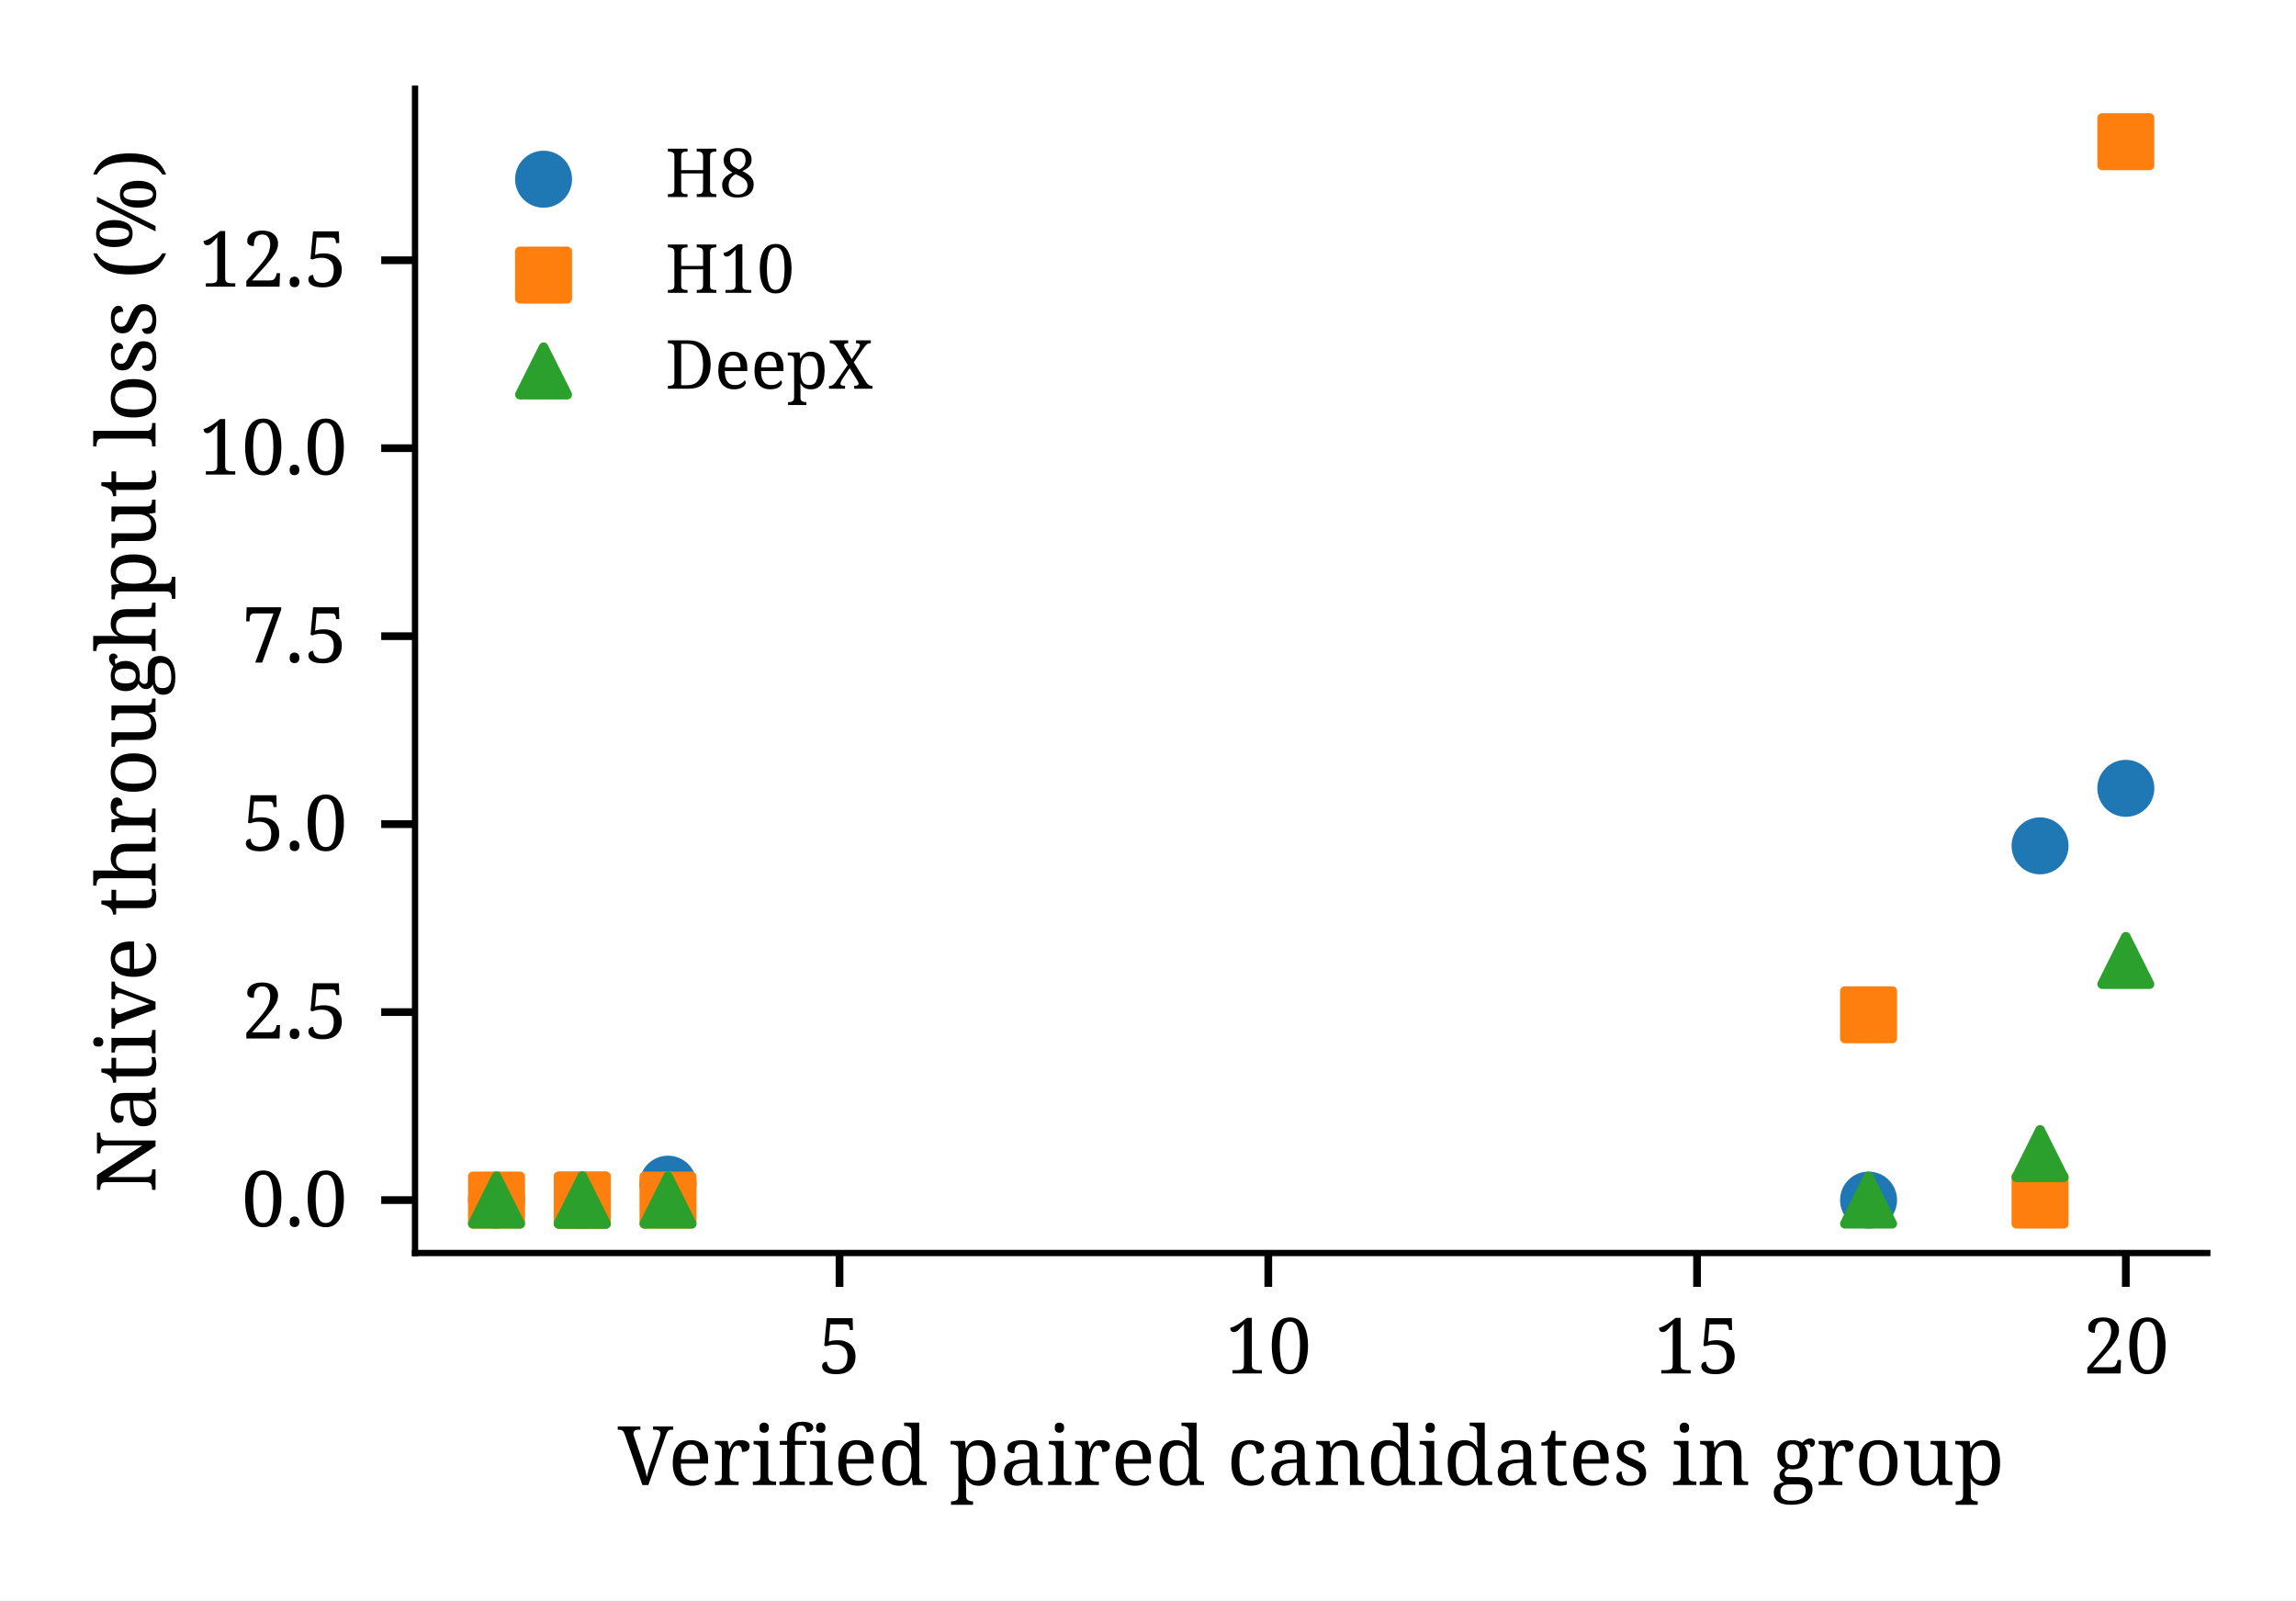
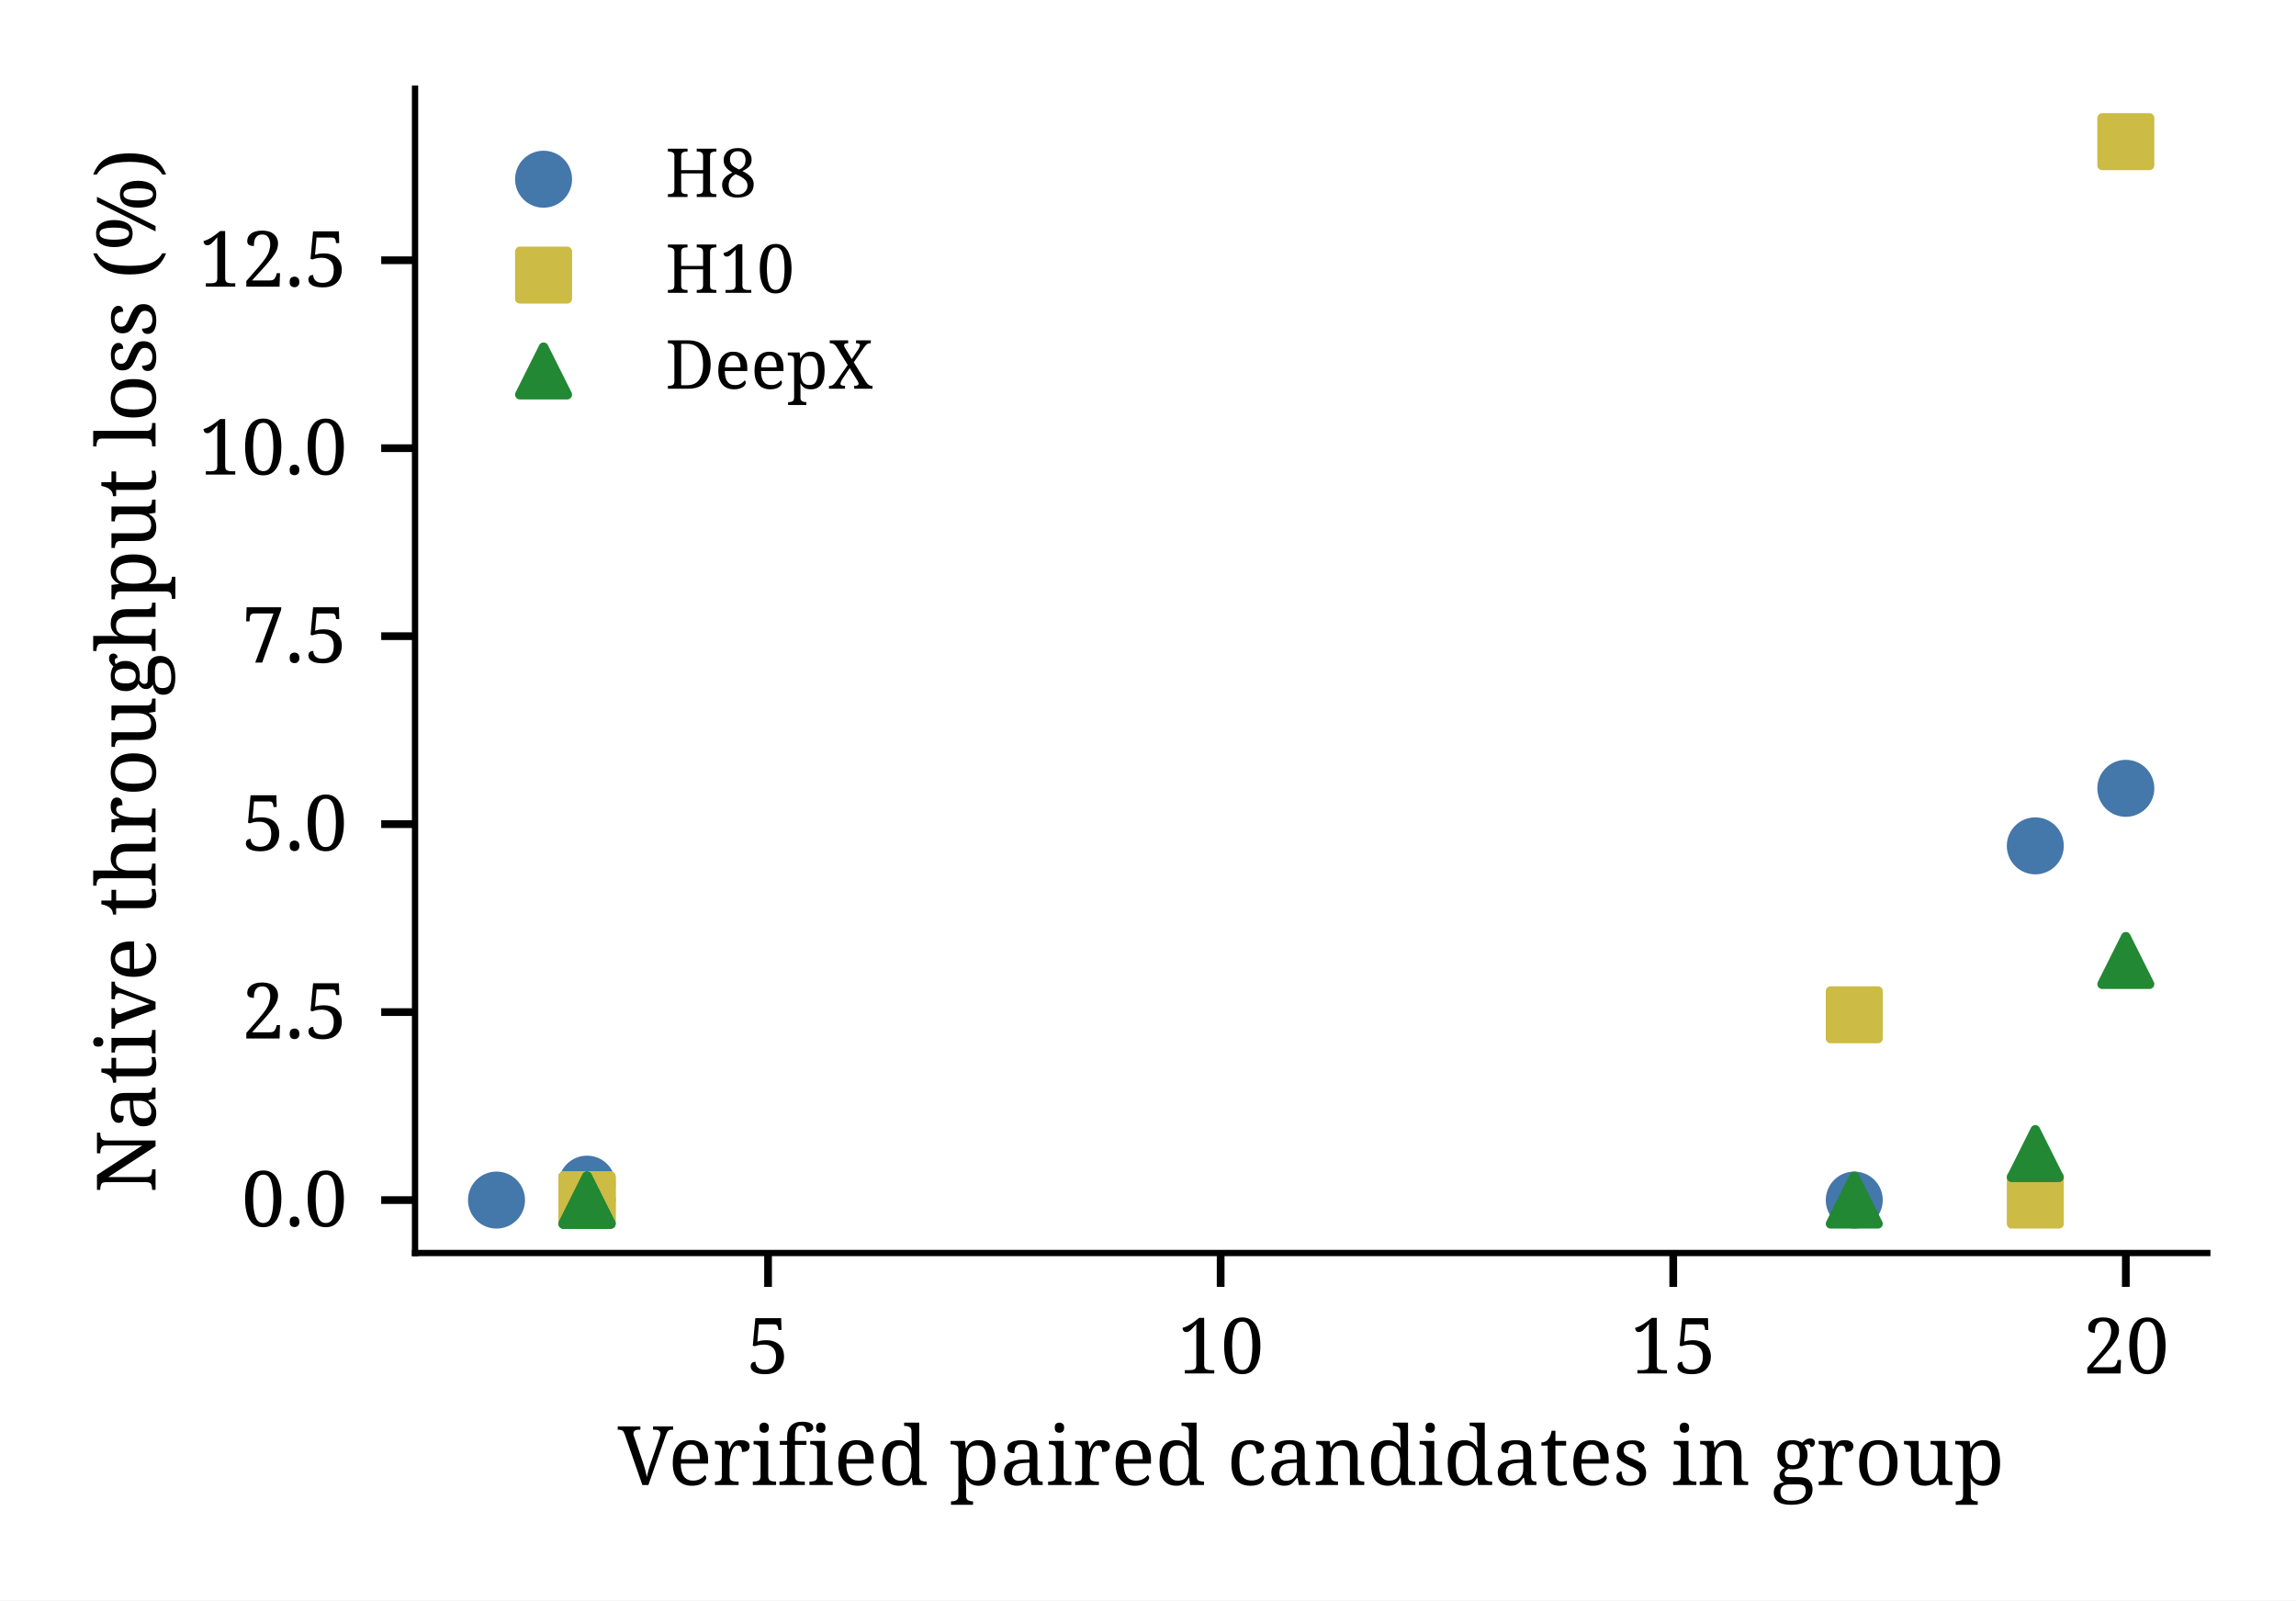
<svg xmlns="http://www.w3.org/2000/svg" xmlns:xlink="http://www.w3.org/1999/xlink" width="237.6pt" height="165.6pt" viewBox="0 0 237.6 165.6" version="1.1">
  <defs>
    <style type="text/css">*{stroke-linejoin: round; stroke-linecap: butt}</style>
  </defs>
  <g id="figure_1">
    <g id="patch_1">
      <path d="M 0 165.6  L 237.6 165.6  L 237.6 0  L 0 0  z " style="fill: #ffffff" />
    </g>
    <g id="axes_1">
      <g id="patch_2">
        <path d="M 42.95 129.648  L 228.42 129.648  L 228.42 9.18  L 42.95 9.18  z " style="fill: #ffffff" />
      </g>
      <g id="matplotlib.axis_1">
        <g id="xtick_1">
          <g id="line2d_1">
            <defs>
              <path id="m5aab3f3cba" d="M 0 0  L 0 3.5  " style="stroke: #000000; stroke-width: 0.8" />
            </defs>
            <g>
-               <use xlink:href="#m5aab3f3cba" x="86.877" y="129.648" style="stroke: #000000; stroke-width: 0.8" />
+               <use xlink:href="#m5aab3f3cba" x="79.482" y="129.648" style="stroke: #000000; stroke-width: 0.8" />
            </g>
          </g>
          <g id="text_1">
-             <text style="font-size: 8px; font-family: 'STIXGeneral', serif; text-anchor: middle" x="86.877" y="142.111" transform="rotate(-0 86.87711 142.1113)">5</text>
+             <text style="font-size: 8px; font-family: 'STIXGeneral', serif; text-anchor: middle" x="79.482" y="142.111" transform="rotate(-0 79.48197 142.1113)">5</text>
          </g>
        </g>
        <g id="xtick_2">
          <g id="line2d_2">
            <g>
-               <use xlink:href="#m5aab3f3cba" x="131.248" y="129.648" style="stroke: #000000; stroke-width: 0.8" />
+               <use xlink:href="#m5aab3f3cba" x="126.318" y="129.648" style="stroke: #000000; stroke-width: 0.8" />
            </g>
          </g>
          <g id="text_2">
-             <text style="font-size: 8px; font-family: 'STIXGeneral', serif; text-anchor: middle" x="131.248" y="142.111" transform="rotate(-0 131.2479 142.1113)">10</text>
+             <text style="font-size: 8px; font-family: 'STIXGeneral', serif; text-anchor: middle" x="126.318" y="142.111" transform="rotate(-0 126.3178 142.1113)">10</text>
          </g>
        </g>
        <g id="xtick_3">
          <g id="line2d_3">
            <g>
-               <use xlink:href="#m5aab3f3cba" x="175.619" y="129.648" style="stroke: #000000; stroke-width: 0.8" />
+               <use xlink:href="#m5aab3f3cba" x="173.154" y="129.648" style="stroke: #000000; stroke-width: 0.8" />
            </g>
          </g>
          <g id="text_3">
-             <text style="font-size: 8px; font-family: 'STIXGeneral', serif; text-anchor: middle" x="175.619" y="142.111" transform="rotate(-0 175.6187 142.1113)">15</text>
+             <text style="font-size: 8px; font-family: 'STIXGeneral', serif; text-anchor: middle" x="173.154" y="142.111" transform="rotate(-0 173.1537 142.1113)">15</text>
          </g>
        </g>
        <g id="xtick_4">
          <g id="line2d_4">
            <g>
              <use xlink:href="#m5aab3f3cba" x="219.99" y="129.648" style="stroke: #000000; stroke-width: 0.8" />
            </g>
          </g>
          <g id="text_4">
            <text style="font-size: 8px; font-family: 'STIXGeneral', serif; text-anchor: middle" x="219.99" y="142.111" transform="rotate(-0 219.9895 142.1113)">20</text>
          </g>
        </g>
        <g id="text_5">
          <text style="font-size: 8.5px; font-family: 'STIXGeneral', serif; text-anchor: middle" x="135.685" y="153.653" transform="rotate(-0 135.685 153.6527)">Verified paired candidates in group</text>
        </g>
      </g>
      <g id="matplotlib.axis_2">
        <g id="ytick_1">
          <g id="line2d_5">
            <defs>
              <path id="m6e11c9a4c9" d="M 0 0  L -3.5 0  " style="stroke: #000000; stroke-width: 0.8" />
            </defs>
            <g>
              <use xlink:href="#m6e11c9a4c9" x="42.95" y="124.172" style="stroke: #000000; stroke-width: 0.8" />
            </g>
          </g>
          <g id="text_6">
            <text style="font-size: 8px; font-family: 'STIXGeneral', serif; text-anchor: end" x="35.95" y="126.904" transform="rotate(-0 35.95 126.9036)">0.0</text>
          </g>
        </g>
        <g id="ytick_2">
          <g id="line2d_6">
            <g>
              <use xlink:href="#m6e11c9a4c9" x="42.95" y="104.722" style="stroke: #000000; stroke-width: 0.8" />
            </g>
          </g>
          <g id="text_7">
            <text style="font-size: 8px; font-family: 'STIXGeneral', serif; text-anchor: end" x="35.95" y="107.454" transform="rotate(-0 35.95 107.4543)">2.5</text>
          </g>
        </g>
        <g id="ytick_3">
          <g id="line2d_7">
            <g>
              <use xlink:href="#m6e11c9a4c9" x="42.95" y="85.273" style="stroke: #000000; stroke-width: 0.8" />
            </g>
          </g>
          <g id="text_8">
            <text style="font-size: 8px; font-family: 'STIXGeneral', serif; text-anchor: end" x="35.95" y="88.005" transform="rotate(-0 35.95 88.0051)">5.0</text>
          </g>
        </g>
        <g id="ytick_4">
          <g id="line2d_8">
            <g>
              <use xlink:href="#m6e11c9a4c9" x="42.95" y="65.824" style="stroke: #000000; stroke-width: 0.8" />
            </g>
          </g>
          <g id="text_9">
            <text style="font-size: 8px; font-family: 'STIXGeneral', serif; text-anchor: end" x="35.95" y="68.556" transform="rotate(-0 35.95 68.55586)">7.5</text>
          </g>
        </g>
        <g id="ytick_5">
          <g id="line2d_9">
            <g>
              <use xlink:href="#m6e11c9a4c9" x="42.95" y="46.375" style="stroke: #000000; stroke-width: 0.8" />
            </g>
          </g>
          <g id="text_10">
            <text style="font-size: 8px; font-family: 'STIXGeneral', serif; text-anchor: end" x="35.95" y="49.107" transform="rotate(-0 35.95 49.10662)">10.0</text>
          </g>
        </g>
        <g id="ytick_6">
          <g id="line2d_10">
            <g>
              <use xlink:href="#m6e11c9a4c9" x="42.95" y="26.926" style="stroke: #000000; stroke-width: 0.8" />
            </g>
          </g>
          <g id="text_11">
            <text style="font-size: 8px; font-family: 'STIXGeneral', serif; text-anchor: end" x="35.95" y="29.657" transform="rotate(-0 35.95 29.65738)">12.5</text>
          </g>
        </g>
        <g id="text_12">
          <text style="font-size: 8.5px; font-family: 'STIXGeneral', serif; text-anchor: middle" x="16.097" y="69.414" transform="rotate(-90 16.09727 69.41375)">Native throughput loss (%)</text>
        </g>
      </g>
      <g id="PathCollection_1">
        <defs>
-           <path id="mf24a91837c" d="M 0 2.449  C 0.65 2.449 1.273 2.191 1.732 1.732  C 2.191 1.273 2.449 0.65 2.449 0  C 2.449 -0.65 2.191 -1.273 1.732 -1.732  C 1.273 -2.191 0.65 -2.449 0 -2.449  C -0.65 -2.449 -1.273 -2.191 -1.732 -1.732  C -2.191 -1.273 -2.449 -0.65 -2.449 0  C -2.449 0.65 -2.191 1.273 -1.732 1.732  C -1.273 2.191 -0.65 2.449 0 2.449  z " style="stroke: #1f77b4" />
+           <path id="m725cce0bce" d="M 0 2.449  C 0.65 2.449 1.273 2.191 1.732 1.732  C 2.191 1.273 2.449 0.65 2.449 0  C 2.449 -0.65 2.191 -1.273 1.732 -1.732  C 1.273 -2.191 0.65 -2.449 0 -2.449  C -0.65 -2.449 -1.273 -2.191 -1.732 -1.732  C -2.191 -1.273 -2.449 -0.65 -2.449 0  C -2.449 0.65 -2.191 1.273 -1.732 1.732  C -1.273 2.191 -0.65 2.449 0 2.449  z " style="stroke: #4477aa" />
        </defs>
        <g clip-path="url(#p2e19a71e61)">
-           <use xlink:href="#mf24a91837c" x="193.367" y="124.172" style="fill: #1f77b4; stroke: #1f77b4" />
-           <use xlink:href="#mf24a91837c" x="219.99" y="81.568" style="fill: #1f77b4; stroke: #1f77b4" />
-           <use xlink:href="#mf24a91837c" x="211.115" y="87.521" style="fill: #1f77b4; stroke: #1f77b4" />
-           <use xlink:href="#mf24a91837c" x="60.255" y="124.172" style="fill: #1f77b4; stroke: #1f77b4" />
-           <use xlink:href="#mf24a91837c" x="69.129" y="122.525" style="fill: #1f77b4; stroke: #1f77b4" />
-           <use xlink:href="#mf24a91837c" x="60.255" y="124.172" style="fill: #1f77b4; stroke: #1f77b4" />
-           <use xlink:href="#mf24a91837c" x="51.38" y="124.172" style="fill: #1f77b4; stroke: #1f77b4" />
+           <use xlink:href="#m725cce0bce" x="191.888" y="124.172" style="fill: #4477aa; stroke: #4477aa" />
+           <use xlink:href="#m725cce0bce" x="219.99" y="81.568" style="fill: #4477aa; stroke: #4477aa" />
+           <use xlink:href="#m725cce0bce" x="210.622" y="87.521" style="fill: #4477aa; stroke: #4477aa" />
+           <use xlink:href="#m725cce0bce" x="60.748" y="124.172" style="fill: #4477aa; stroke: #4477aa" />
+           <use xlink:href="#m725cce0bce" x="60.748" y="122.525" style="fill: #4477aa; stroke: #4477aa" />
+           <use xlink:href="#m725cce0bce" x="60.748" y="124.172" style="fill: #4477aa; stroke: #4477aa" />
+           <use xlink:href="#m725cce0bce" x="51.38" y="124.172" style="fill: #4477aa; stroke: #4477aa" />
        </g>
      </g>
      <g id="PathCollection_2">
+         <path d="M 0 168.049  C 0.65 168.049 1.273 167.791 1.732 167.332  C 2.191 166.873 2.449 166.25 2.449 165.6  C 2.449 164.95 2.191 164.327 1.732 163.868  C 1.273 163.409 0.65 163.151 0 163.151  C -0.65 163.151 -1.273 163.409 -1.732 163.868  C -2.191 164.327 -2.449 164.95 -2.449 165.6  C -2.449 166.25 -2.191 166.873 -1.732 167.332  C -1.273 167.791 -0.65 168.049 0 168.049  " clip-path="url(#p2e19a71e61)" style="fill: none; stroke: #4477aa" />
+       </g>
+       <g id="PathCollection_3">
        <defs>
-           <path id="mb218f31bc5" d="M -2.449 2.449  L 2.449 2.449  L 2.449 -2.449  L -2.449 -2.449  z " style="stroke: #ff7f0e" />
+           <path id="m58dc96d6e2" d="M -2.449 2.449  L 2.449 2.449  L 2.449 -2.449  L -2.449 -2.449  z " style="stroke: #ccbb44" />
        </defs>
        <g clip-path="url(#p2e19a71e61)">
-           <use xlink:href="#mb218f31bc5" x="193.367" y="105" style="fill: #ff7f0e; stroke: #ff7f0e" />
-           <use xlink:href="#mb218f31bc5" x="219.99" y="14.656" style="fill: #ff7f0e; stroke: #ff7f0e" />
-           <use xlink:href="#mb218f31bc5" x="211.115" y="124.172" style="fill: #ff7f0e; stroke: #ff7f0e" />
-           <use xlink:href="#mb218f31bc5" x="60.255" y="124.172" style="fill: #ff7f0e; stroke: #ff7f0e" />
-           <use xlink:href="#mb218f31bc5" x="69.129" y="124.172" style="fill: #ff7f0e; stroke: #ff7f0e" />
-           <use xlink:href="#mb218f31bc5" x="60.255" y="124.172" style="fill: #ff7f0e; stroke: #ff7f0e" />
-           <use xlink:href="#mb218f31bc5" x="51.38" y="124.172" style="fill: #ff7f0e; stroke: #ff7f0e" />
-         </g>
-       </g>
-       <g id="PathCollection_3">
+           <use xlink:href="#m58dc96d6e2" x="191.888" y="105" style="fill: #ccbb44; stroke: #ccbb44" />
+           <use xlink:href="#m58dc96d6e2" x="219.99" y="14.656" style="fill: #ccbb44; stroke: #ccbb44" />
+           <use xlink:href="#m58dc96d6e2" x="210.622" y="124.172" style="fill: #ccbb44; stroke: #ccbb44" />
+           <use xlink:href="#m58dc96d6e2" x="60.748" y="124.172" style="fill: #ccbb44; stroke: #ccbb44" />
+           <use xlink:href="#m58dc96d6e2" x="60.748" y="124.172" style="fill: #ccbb44; stroke: #ccbb44" />
+           <use xlink:href="#m58dc96d6e2" x="60.748" y="124.172" style="fill: #ccbb44; stroke: #ccbb44" />
+           <use xlink:href="#m58dc96d6e2" x="60.748" y="124.172" style="fill: #ccbb44; stroke: #ccbb44" />
+         </g>
+       </g>
+       <g id="PathCollection_4">
+         <path d="M 2.449 166.6  L 2.449 163.151  L -1 163.151  " clip-path="url(#p2e19a71e61)" style="fill: none; stroke: #ccbb44" />
+       </g>
+       <g id="PathCollection_5">
        <defs>
-           <path id="mfcf6c15b19" d="M 0 -2.449  L -2.449 2.449  L 2.449 2.449  z " style="stroke: #2ca02c" />
+           <path id="mbf45102967" d="M 0 -2.449  L -2.449 2.449  L 2.449 2.449  z " style="stroke: #228833" />
        </defs>
        <g clip-path="url(#p2e19a71e61)">
-           <use xlink:href="#mfcf6c15b19" x="193.367" y="124.172" style="fill: #2ca02c; stroke: #2ca02c" />
-           <use xlink:href="#mfcf6c15b19" x="219.99" y="99.378" style="fill: #2ca02c; stroke: #2ca02c" />
-           <use xlink:href="#mfcf6c15b19" x="211.115" y="119.359" style="fill: #2ca02c; stroke: #2ca02c" />
-           <use xlink:href="#mfcf6c15b19" x="60.255" y="124.172" style="fill: #2ca02c; stroke: #2ca02c" />
-           <use xlink:href="#mfcf6c15b19" x="69.129" y="124.172" style="fill: #2ca02c; stroke: #2ca02c" />
-           <use xlink:href="#mfcf6c15b19" x="60.255" y="124.172" style="fill: #2ca02c; stroke: #2ca02c" />
-           <use xlink:href="#mfcf6c15b19" x="51.38" y="124.172" style="fill: #2ca02c; stroke: #2ca02c" />
-         </g>
+           <use xlink:href="#mbf45102967" x="191.888" y="124.172" style="fill: #228833; stroke: #228833" />
+           <use xlink:href="#mbf45102967" x="219.99" y="99.378" style="fill: #228833; stroke: #228833" />
+           <use xlink:href="#mbf45102967" x="210.622" y="119.359" style="fill: #228833; stroke: #228833" />
+           <use xlink:href="#mbf45102967" x="60.748" y="124.172" style="fill: #228833; stroke: #228833" />
+           <use xlink:href="#mbf45102967" x="60.748" y="124.172" style="fill: #228833; stroke: #228833" />
+           <use xlink:href="#mbf45102967" x="60.748" y="124.172" style="fill: #228833; stroke: #228833" />
+           <use xlink:href="#mbf45102967" x="60.748" y="124.172" style="fill: #228833; stroke: #228833" />
+         </g>
+       </g>
+       <g id="PathCollection_6">
+         <path d="M 0 163.151  L -1 165.151  M 1.725 166.6  L 0 163.151  " clip-path="url(#p2e19a71e61)" style="fill: none; stroke: #228833" />
      </g>
      <g id="patch_3">
        <path d="M 42.95 129.648  L 42.95 9.18  " style="fill: none; stroke: #000000; stroke-width: 0.65; stroke-linejoin: miter; stroke-linecap: square" />
      </g>
      <g id="patch_4">
        <path d="M 42.95 129.648  L 228.42 129.648  " style="fill: none; stroke: #000000; stroke-width: 0.65; stroke-linejoin: miter; stroke-linecap: square" />
      </g>
      <g id="legend_1">
-         <g id="PathCollection_4">
+         <g id="PathCollection_7">
          <g>
-             <use xlink:href="#mf24a91837c" x="56.25" y="18.543" style="fill: #1f77b4; stroke: #1f77b4" />
+             <use xlink:href="#m725cce0bce" x="56.25" y="18.543" style="fill: #4477aa; stroke: #4477aa" />
          </g>
        </g>
        <g id="text_13">
          <text style="font-size: 7px; font-family: 'STIXGeneral', serif; text-anchor: start" x="68.85" y="20.38" transform="rotate(-0 68.85 20.38)">H8</text>
        </g>
-         <g id="PathCollection_5">
+         <g id="PathCollection_8">
          <g>
-             <use xlink:href="#mb218f31bc5" x="56.25" y="28.462" style="fill: #ff7f0e; stroke: #ff7f0e" />
+             <use xlink:href="#m58dc96d6e2" x="56.25" y="28.462" style="fill: #ccbb44; stroke: #ccbb44" />
          </g>
        </g>
        <g id="text_14">
          <text style="font-size: 7px; font-family: 'STIXGeneral', serif; text-anchor: start" x="68.85" y="30.299" transform="rotate(-0 68.85 30.29922)">H10</text>
        </g>
-         <g id="PathCollection_6">
+         <g id="PathCollection_9">
          <g>
-             <use xlink:href="#mfcf6c15b19" x="56.25" y="38.381" style="fill: #2ca02c; stroke: #2ca02c" />
+             <use xlink:href="#mbf45102967" x="56.25" y="38.381" style="fill: #228833; stroke: #228833" />
          </g>
        </g>
        <g id="text_15">
          <text style="font-size: 7px; font-family: 'STIXGeneral', serif; text-anchor: start" x="68.85" y="40.218" transform="rotate(-0 68.85 40.21844)">DeepX</text>
        </g>
      </g>
    </g>
  </g>
  <defs>
    <clipPath id="p2e19a71e61">
      <rect x="42.95" y="9.18" width="185.47" height="120.468" />
    </clipPath>
  </defs>
</svg>
